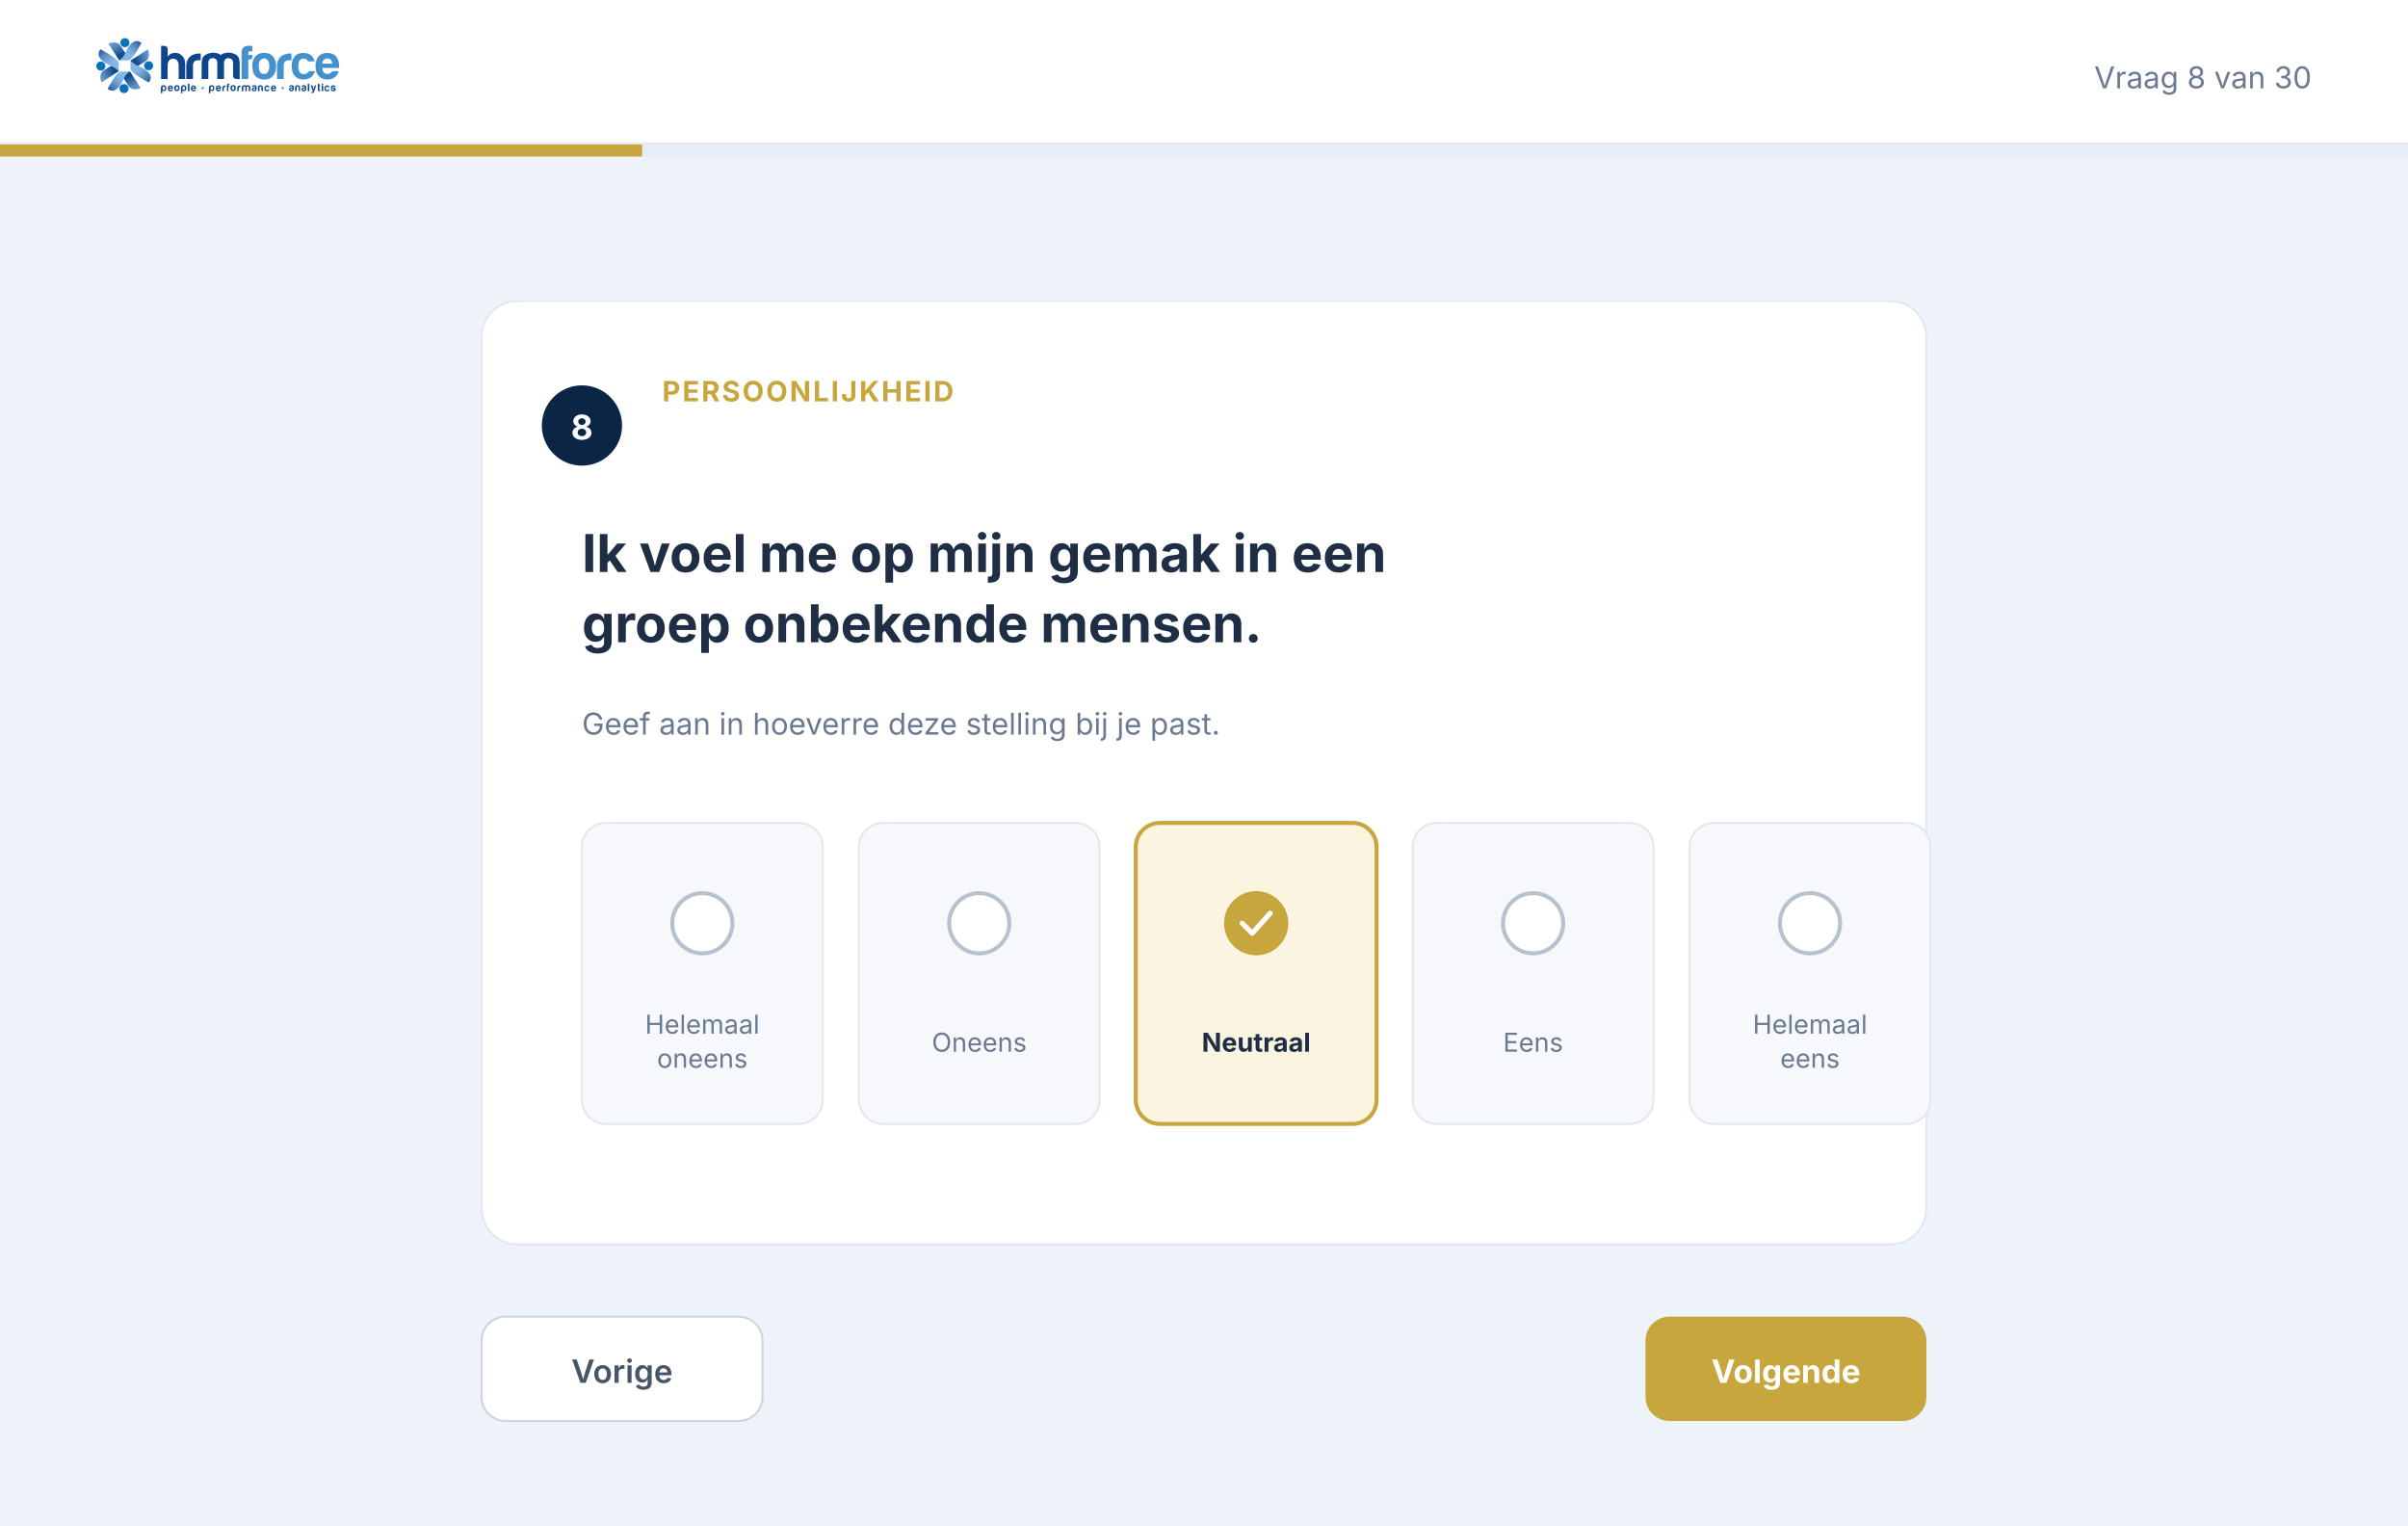
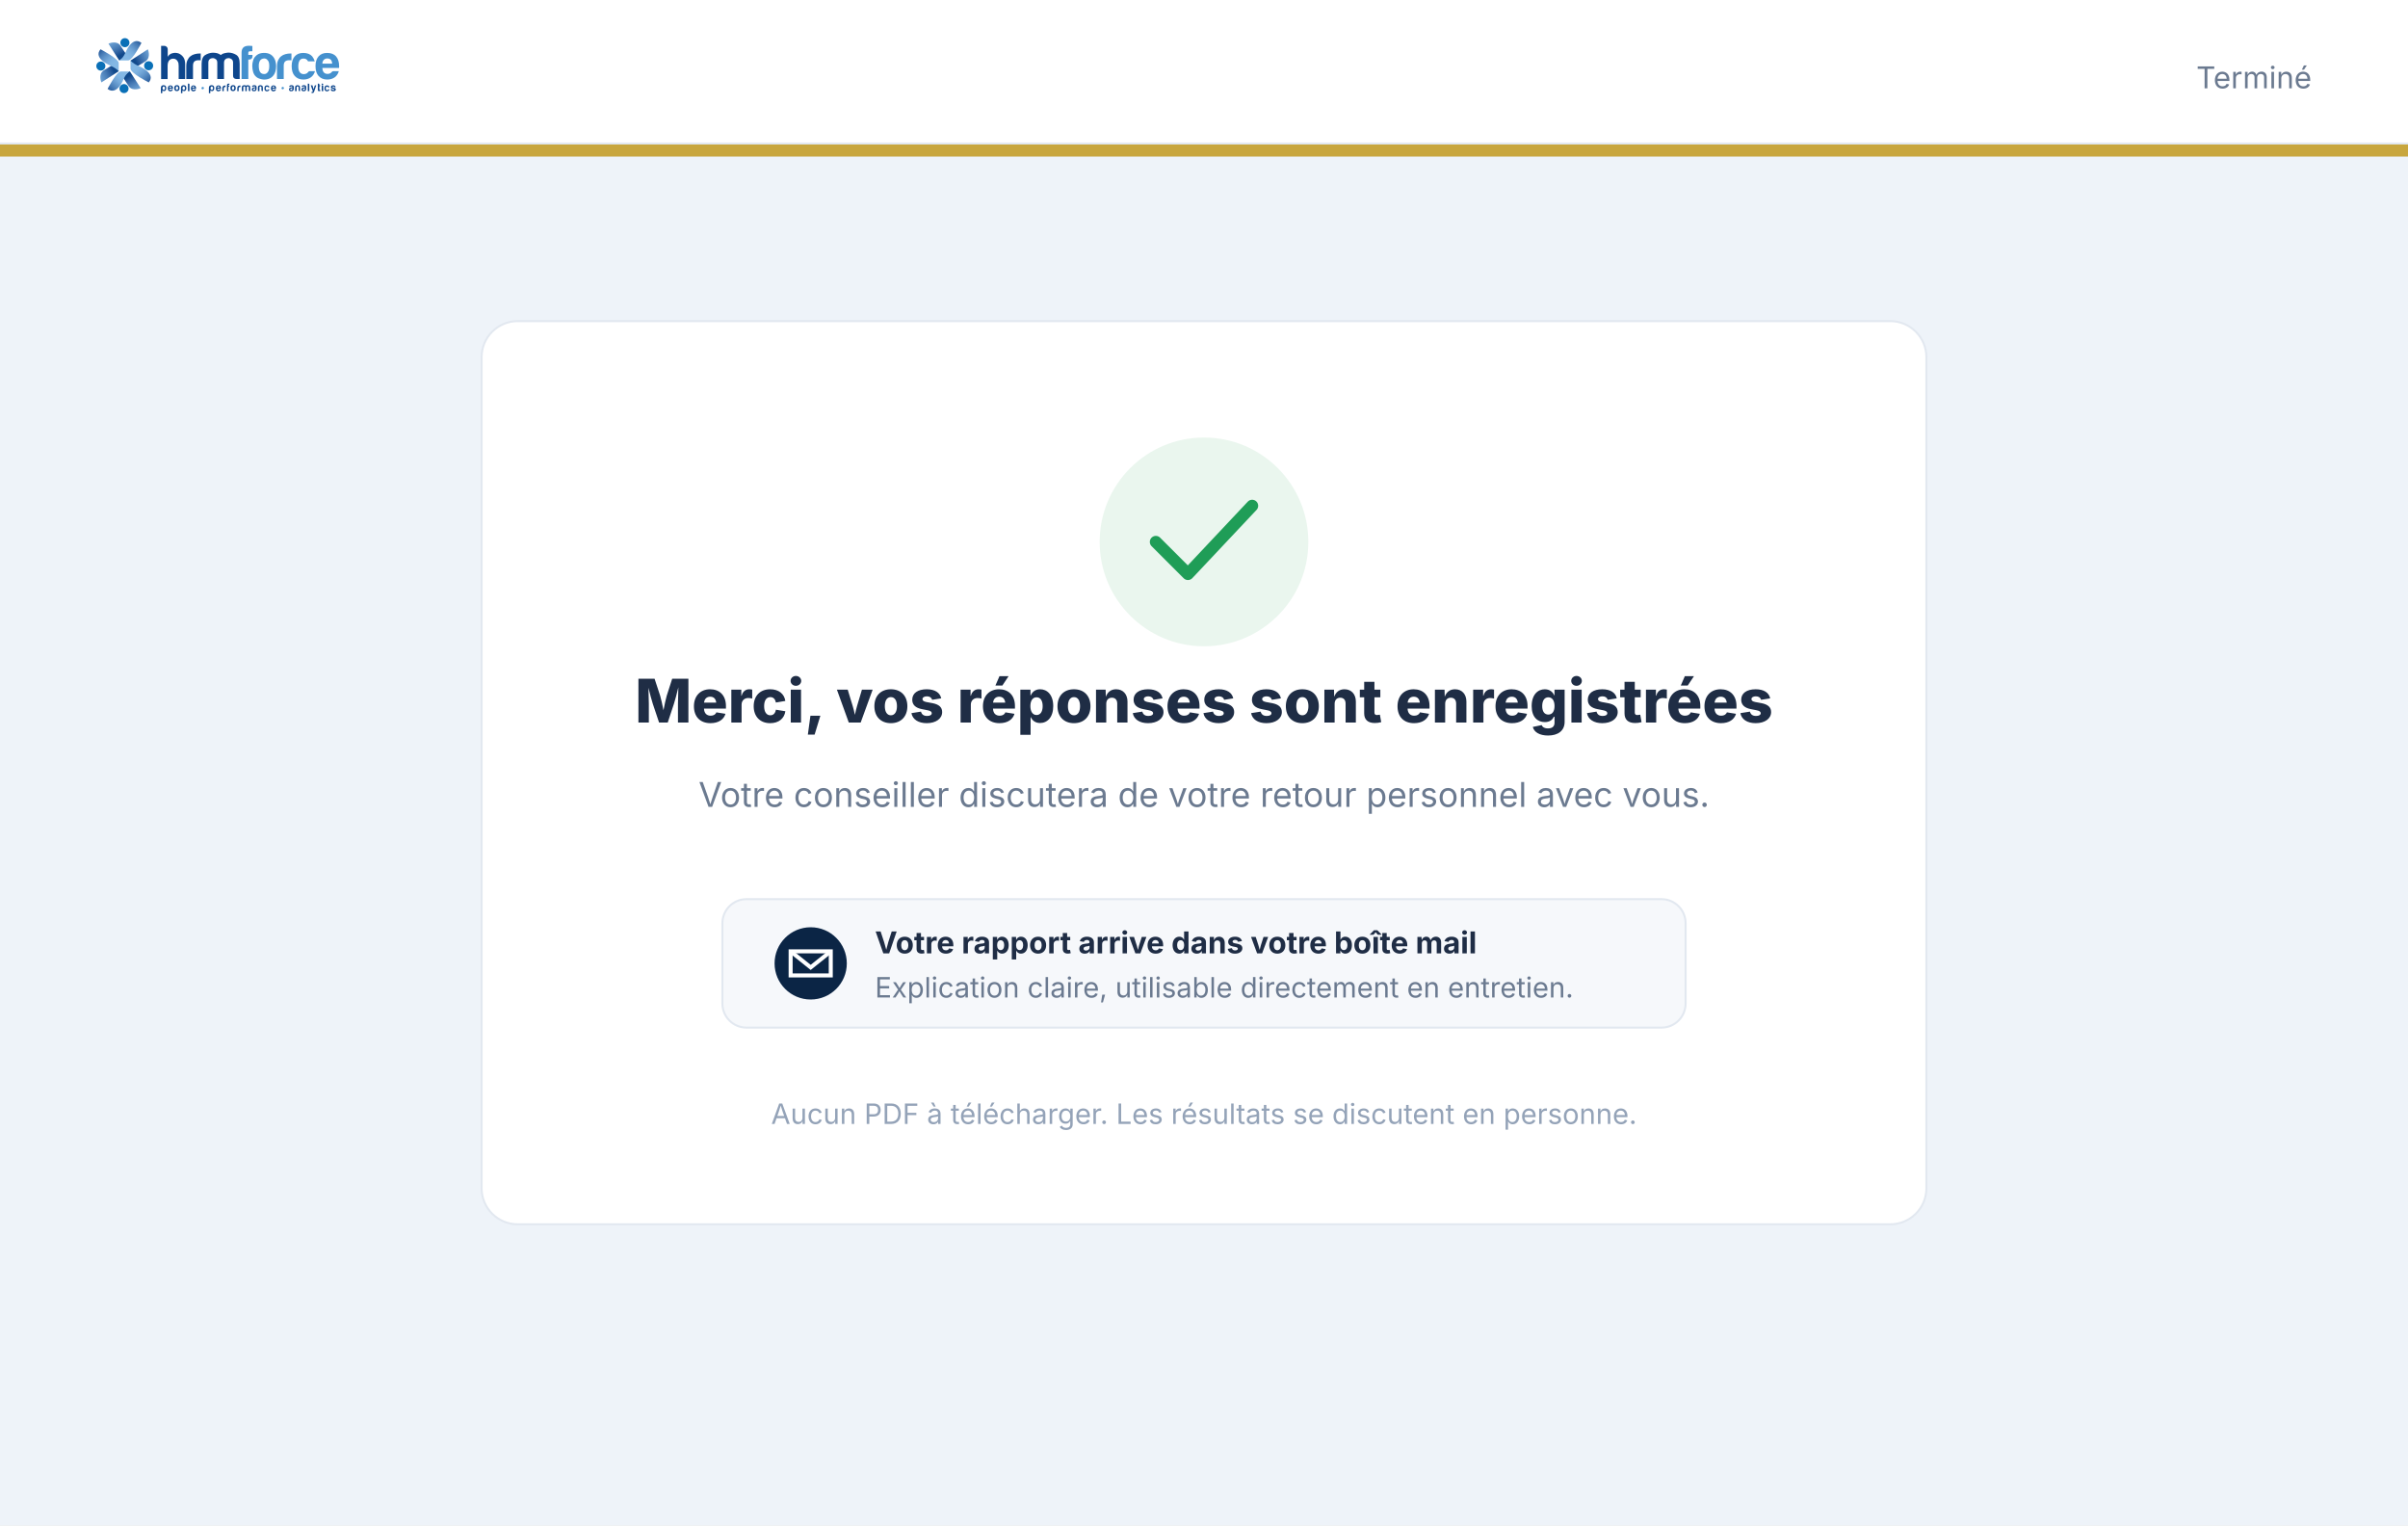
- <svg xmlns="http://www.w3.org/2000/svg" viewBox="0 0 1200 760" font-family="Inter, Segoe UI, Arial, sans-serif" role="img" aria-label="Voorbeeld van het vraagscherm van de hrmforce vragenlijst">
+ <svg xmlns="http://www.w3.org/2000/svg" viewBox="0 0 1200 760" font-family="Inter, Segoe UI, Arial, sans-serif" role="img" aria-label="Exemple de l'écran de fin du questionnaire hrmforce">
  <rect width="1200" height="760" fill="#EEF3F9" />
  <rect x="0" y="0" width="1200" height="72" fill="#FFFFFF" />
  <rect x="0" y="71" width="1200" height="1" fill="#E2E8F0" />
  <g transform="translate(48,19) scale(0.55)">
    <style type="text/css"> .st0{fill:#0E468C;} .st1{fill:#4591CE;} .st2{fill:url(#SVGID_1_);} .st3{fill:url(#SVGID_00000041267482969201277320000011676004090900070813_);} .st4{fill:url(#SVGID_00000144306899739107414480000012411539074238491052_);} .st5{fill:url(#SVGID_00000100347349085123008000000009338267687057571459_);} .st6{fill:#0A70B7;} .st7{fill:url(#SVGID_00000059277984011126092460000010400653105938874040_);} .st8{fill:url(#SVGID_00000088833721890740601420000012042617213019863223_);} .st9{fill:url(#SVGID_00000072260808754010315440000013491959279719050657_);} .st10{fill:url(#SVGID_00000000938048071514272790000013602773776282085567_);} </style>
    <g>
      <g>
        <path class="st0" d="M59.9,49.2c0,0.2-0.1,0.3-0.2,0.5c-0.1,0.1-0.3,0.2-0.5,0.2h-0.7V45c0-0.9,0.3-1.5,0.8-1.9 c0.5-0.3,1.1-0.5,1.7-0.5c0.3,0,0.7,0.1,1,0.2c0.3,0.1,0.6,0.3,0.8,0.5c0.4,0.5,0.6,1.2,0.6,2c0,0.8-0.2,1.5-0.6,2 c-0.4,0.5-0.9,0.7-1.5,0.7c-0.3,0-0.6-0.1-0.9-0.2c-0.3-0.1-0.5-0.3-0.6-0.6V49.2z M62.2,45.4c0-0.5-0.1-0.9-0.3-1.2 c-0.2-0.3-0.5-0.4-0.8-0.4c-0.4,0-0.6,0.1-0.8,0.4c-0.2,0.2-0.3,0.6-0.3,1.2c0,0.5,0.1,0.9,0.3,1.1c0.2,0.3,0.5,0.4,0.8,0.4 c0.3,0,0.6-0.1,0.8-0.4C62.1,46.2,62.2,45.9,62.2,45.4z" />
        <path class="st0" d="M68.4,46.4h1c-0.1,0.5-0.4,1-0.8,1.3c-0.4,0.3-0.9,0.5-1.5,0.5c-0.7,0-1.3-0.2-1.7-0.7 c-0.4-0.5-0.6-1.1-0.6-2c0-0.8,0.2-1.5,0.6-2c0.4-0.5,1-0.7,1.7-0.7c0.8,0,1.4,0.2,1.8,0.7c0.4,0.5,0.6,1.2,0.6,2 c0,0.1,0,0.1,0,0.1c0,0,0,0.1,0,0.1c0,0.1,0,0.1,0,0.1h-3.4c0,0.4,0.1,0.7,0.3,0.9c0.2,0.2,0.4,0.3,0.8,0.3c0.2,0,0.4,0,0.6-0.1 c0,0,0.1,0,0.1-0.1c0,0,0.1-0.1,0.1-0.1c0,0,0.1-0.1,0.1-0.2C68.2,46.4,68.3,46.4,68.4,46.4z M66.1,44.8h2c0-0.4-0.1-0.6-0.3-0.8 c-0.2-0.2-0.4-0.3-0.7-0.3c-0.3,0-0.5,0.1-0.7,0.3C66.2,44.2,66.1,44.5,66.1,44.8z" />
        <path class="st0" d="M71.4,47.5c-0.3-0.2-0.5-0.6-0.6-1c-0.1-0.4-0.2-0.8-0.2-1.2c0-0.4,0-0.7,0.1-1.1c0.1-0.4,0.3-0.6,0.5-0.9 c0.3-0.4,0.8-0.6,1.3-0.7c0.5-0.1,1,0,1.5,0.1c0.5,0.2,0.9,0.5,1.1,1c0.2,0.4,0.3,0.9,0.3,1.5c0,0.4,0,0.8-0.1,1.1 c-0.1,0.3-0.2,0.6-0.4,0.8c-0.3,0.4-0.7,0.7-1.2,0.8c-0.4,0.1-0.9,0.1-1.3,0C72,47.9,71.7,47.7,71.4,47.5z M72.4,44 c-0.3,0.3-0.4,0.7-0.4,1.3c0,0.6,0.1,1,0.3,1.2c0.1,0.1,0.2,0.2,0.4,0.3c0.2,0.1,0.4,0.1,0.6,0c0.2-0.1,0.4-0.2,0.5-0.4 c0.2-0.2,0.2-0.6,0.3-1.1c0-0.5-0.1-0.8-0.2-1.1c-0.2-0.2-0.3-0.4-0.5-0.5c-0.2-0.1-0.4-0.1-0.6,0C72.6,43.9,72.4,44,72.4,44z" />
        <path class="st0" d="M78.1,49.2c0,0.2-0.1,0.3-0.2,0.5c-0.1,0.1-0.3,0.2-0.5,0.2h-0.7V45c0-0.9,0.3-1.5,0.8-1.9 c0.5-0.3,1.1-0.5,1.7-0.5c0.3,0,0.7,0.1,1,0.2c0.3,0.1,0.6,0.3,0.8,0.5c0.4,0.5,0.6,1.2,0.6,2c0,0.8-0.2,1.5-0.6,2 c-0.4,0.5-0.9,0.7-1.5,0.7c-0.3,0-0.6-0.1-0.9-0.2c-0.3-0.1-0.5-0.3-0.6-0.6V49.2z M80.3,45.4c0-0.5-0.1-0.9-0.3-1.2 c-0.2-0.3-0.5-0.4-0.8-0.4c-0.4,0-0.6,0.1-0.8,0.4c-0.2,0.2-0.3,0.6-0.3,1.2c0,0.5,0.1,0.9,0.3,1.1c0.2,0.3,0.5,0.4,0.8,0.4 c0.3,0,0.6-0.1,0.8-0.4C80.2,46.2,80.3,45.9,80.3,45.4z" />
        <path class="st0" d="M83,41.2h0.7c0.2,0,0.3,0.1,0.5,0.2c0.1,0.1,0.2,0.3,0.2,0.5V48H83V41.2z" />
        <path class="st0" d="M89.3,46.4h1c-0.1,0.5-0.4,1-0.8,1.3c-0.4,0.3-0.9,0.5-1.5,0.5c-0.7,0-1.3-0.2-1.7-0.7 c-0.4-0.5-0.6-1.1-0.6-2c0-0.8,0.2-1.5,0.6-2c0.4-0.5,1-0.7,1.7-0.7c0.8,0,1.4,0.2,1.8,0.7c0.4,0.5,0.6,1.2,0.6,2 c0,0.1,0,0.1,0,0.1c0,0,0,0.1,0,0.1c0,0.1,0,0.1,0,0.1h-3.4c0,0.4,0.1,0.7,0.3,0.9c0.2,0.2,0.4,0.3,0.8,0.3c0.2,0,0.4,0,0.6-0.1 c0,0,0.1,0,0.1-0.1c0,0,0.1-0.1,0.1-0.1c0,0,0.1-0.1,0.1-0.2C89,46.4,89.1,46.4,89.3,46.4z M86.9,44.8h2c0-0.4-0.1-0.6-0.3-0.8 c-0.2-0.2-0.4-0.3-0.7-0.3c-0.3,0-0.5,0.1-0.7,0.3C87,44.2,86.9,44.5,86.9,44.8z" />
        <path class="st1" d="M95.3,45.3c0-0.6,0.5-1.1,1.1-1.1s1.1,0.5,1.1,1c0,0.6-0.5,1.1-1.1,1.1C95.7,46.4,95.3,45.9,95.3,45.3z" />
        <path class="st0" d="M103.4,49.2c0,0.2-0.1,0.3-0.2,0.5s-0.3,0.2-0.5,0.2h-0.7V45c0-0.9,0.3-1.5,0.8-1.9c0.5-0.3,1.1-0.5,1.7-0.5 c0.3,0,0.7,0.1,1,0.2c0.3,0.1,0.6,0.3,0.8,0.5c0.4,0.5,0.6,1.2,0.6,2c0,0.8-0.2,1.5-0.6,2c-0.4,0.5-0.9,0.7-1.5,0.7 c-0.3,0-0.6-0.1-0.9-0.2c-0.3-0.1-0.5-0.3-0.6-0.6V49.2z M105.7,45.4c0-0.5-0.1-0.9-0.3-1.2c-0.2-0.3-0.5-0.4-0.8-0.4 c-0.4,0-0.6,0.1-0.8,0.4c-0.2,0.2-0.3,0.6-0.3,1.2c0,0.5,0.1,0.9,0.3,1.1c0.2,0.3,0.5,0.4,0.8,0.4c0.3,0,0.6-0.1,0.8-0.4 C105.6,46.2,105.7,45.9,105.7,45.4z" />
        <path class="st0" d="M111.9,46.4h1c-0.1,0.5-0.4,1-0.8,1.3c-0.4,0.3-0.9,0.5-1.5,0.5c-0.7,0-1.3-0.2-1.7-0.7 c-0.4-0.5-0.6-1.1-0.6-2c0-0.8,0.2-1.5,0.6-2c0.4-0.5,1-0.7,1.7-0.7c0.8,0,1.4,0.2,1.8,0.7c0.4,0.5,0.6,1.2,0.6,2 c0,0.1,0,0.1,0,0.1c0,0,0,0.1,0,0.1c0,0.1,0,0.1,0,0.1h-3.4c0,0.4,0.1,0.7,0.3,0.9c0.2,0.2,0.4,0.3,0.8,0.3c0.2,0,0.4,0,0.6-0.1 c0,0,0.1,0,0.1-0.1c0,0,0.1-0.1,0.1-0.1c0,0,0.1-0.1,0.1-0.2C111.6,46.4,111.8,46.4,111.9,46.4z M109.6,44.8h2 c0-0.4-0.1-0.6-0.3-0.8c-0.2-0.2-0.4-0.3-0.7-0.3c-0.3,0-0.5,0.1-0.7,0.3C109.7,44.2,109.6,44.5,109.6,44.8z" />
        <path class="st0" d="M114.2,48v-2.5c0-0.5,0.1-0.9,0.2-1.3c0.2-0.3,0.4-0.6,0.6-0.8c0.2-0.2,0.5-0.3,0.9-0.4 c0.3-0.1,0.7-0.1,1-0.1c0,0,0.1,0,0.1,0c0,0,0.1,0,0.1,0v1.4h-0.5c-0.4,0-0.7,0.1-0.8,0.3c-0.2,0.2-0.3,0.5-0.3,0.9V48H114.2z" />
        <path class="st0" d="M118.4,48v-5.4c0-0.5,0.1-0.8,0.4-1.1c0.2-0.2,0.6-0.3,1.2-0.3c0.1,0,0.2,0,0.3,0c0.1,0,0.3,0,0.3,0v1.1h-0.4 c-0.2,0-0.3,0-0.4,0.1c-0.1,0.1-0.1,0.2-0.1,0.3v0.4h0.8v0.3c0,0.2-0.1,0.4-0.2,0.5c-0.1,0.1-0.3,0.2-0.5,0.2h-0.2V48H118.4z" />
        <path class="st0" d="M122.3,47.5c-0.3-0.2-0.5-0.6-0.6-1c-0.1-0.4-0.2-0.8-0.2-1.2c0-0.4,0-0.7,0.1-1.1c0.1-0.4,0.3-0.6,0.5-0.9 c0.3-0.4,0.8-0.6,1.3-0.7c0.5-0.1,1,0,1.5,0.1c0.5,0.2,0.9,0.5,1.1,1c0.2,0.4,0.3,0.9,0.3,1.5c0,0.4,0,0.8-0.1,1.1 c-0.1,0.3-0.2,0.6-0.4,0.8c-0.3,0.4-0.7,0.7-1.2,0.8c-0.4,0.1-0.9,0.1-1.3,0C123,47.9,122.6,47.7,122.3,47.5z M123.3,44 c-0.3,0.3-0.4,0.7-0.4,1.3c0,0.6,0.1,1,0.3,1.2c0.1,0.1,0.2,0.2,0.4,0.3c0.2,0.1,0.4,0.1,0.6,0c0.2-0.1,0.4-0.2,0.5-0.4 c0.2-0.2,0.2-0.6,0.3-1.1c0-0.5-0.1-0.8-0.2-1.1c-0.2-0.2-0.3-0.4-0.5-0.5c-0.2-0.1-0.4-0.1-0.6,0C123.5,43.9,123.4,44,123.3,44z" />
        <path class="st0" d="M127.7,48v-2.5c0-0.5,0.1-0.9,0.2-1.3c0.2-0.3,0.4-0.6,0.6-0.8c0.2-0.2,0.5-0.3,0.9-0.4s0.7-0.1,1-0.1 c0,0,0.1,0,0.1,0s0.1,0,0.1,0v1.4h-0.5c-0.4,0-0.7,0.1-0.8,0.3c-0.2,0.2-0.3,0.5-0.3,0.9V48H127.7z" />
        <path class="st0" d="M136.3,48H135v-3.1v-0.3c0-0.3-0.1-0.5-0.3-0.7c-0.2-0.1-0.4-0.2-0.6-0.2c-0.2,0-0.4,0.1-0.6,0.2 c-0.2,0.1-0.3,0.4-0.3,0.7V48h-1.4v-3.1c0-0.9,0.2-1.5,0.7-1.8c0.5-0.3,1-0.5,1.5-0.5c0.3,0,0.6,0,0.9,0.1 c0.3,0.1,0.5,0.2,0.8,0.4c0.2-0.2,0.4-0.3,0.7-0.4c0.3-0.1,0.5-0.1,0.8-0.1c0.6,0,1.1,0.2,1.6,0.5c0.5,0.3,0.7,0.9,0.7,1.8V48 h-0.7c-0.2,0-0.4-0.1-0.5-0.2c-0.1-0.1-0.2-0.3-0.2-0.5v-2.7c0-0.3-0.1-0.5-0.3-0.7c-0.2-0.1-0.4-0.2-0.6-0.2 c-0.2,0-0.4,0.1-0.6,0.2c-0.2,0.1-0.3,0.4-0.3,0.7v0.3V48z" />
        <path class="st0" d="M144.3,47.8c-0.3,0.1-0.6,0.2-0.9,0.3c-0.3,0-0.6,0-0.8,0c-0.5,0-0.9-0.1-1.2-0.4c-0.4-0.3-0.5-0.7-0.5-1.3 c0-0.5,0.2-0.9,0.5-1.2c0.3-0.2,0.7-0.4,1.2-0.5c0.1,0,0.1,0,0.2,0c0.1,0,0.2,0,0.3,0c0.6-0.1,0.9-0.2,0.9-0.5 c0-0.2-0.1-0.3-0.3-0.4c-0.2-0.1-0.4-0.1-0.6-0.1c-0.2,0-0.3,0-0.5,0.1c-0.1,0.1-0.2,0.2-0.3,0.3H141c0.1-0.4,0.2-0.7,0.5-1 c0.4-0.3,0.9-0.5,1.5-0.5c0.7,0,1.3,0.1,1.6,0.4c0.4,0.3,0.6,0.6,0.6,1.1v1.8c0,0.5-0.1,0.9-0.3,1.2 C144.8,47.4,144.6,47.6,144.3,47.8z M144,45.3c-0.2,0.1-0.4,0.2-0.8,0.3l-0.5,0.1c-0.2,0.1-0.4,0.2-0.5,0.3 c-0.1,0.1-0.1,0.3-0.1,0.4c0,0.2,0.1,0.4,0.2,0.5c0.1,0.1,0.3,0.2,0.5,0.2c0.4,0,0.7-0.1,0.9-0.3c0.2-0.2,0.3-0.5,0.3-0.9V45.3z" />
        <path class="st0" d="M151,48h-0.7c-0.2,0-0.4-0.1-0.5-0.2c-0.1-0.1-0.2-0.3-0.2-0.5v-2.7c0-0.3-0.1-0.5-0.3-0.7 c-0.2-0.1-0.4-0.2-0.6-0.2c-0.2,0-0.4,0.1-0.6,0.2c-0.2,0.1-0.3,0.4-0.3,0.7V48h-1.4v-3.1c0-0.9,0.2-1.5,0.7-1.8 c0.5-0.3,1-0.5,1.5-0.5c0.6,0,1.1,0.2,1.6,0.5c0.5,0.3,0.7,0.9,0.7,1.8V48z" />
        <path class="st0" d="M155.9,46.4h1c-0.1,0.5-0.4,1-0.8,1.3c-0.4,0.3-0.9,0.5-1.5,0.5c-0.7,0-1.3-0.2-1.7-0.7 c-0.4-0.5-0.6-1.1-0.6-2c0-0.8,0.2-1.5,0.6-2c0.4-0.5,1-0.7,1.7-0.7c0.8,0,1.4,0.2,1.8,0.7c0.2,0.3,0.4,0.6,0.5,1h-1.4 c-0.1-0.1-0.1-0.2-0.2-0.3c-0.2-0.2-0.4-0.3-0.7-0.3c-0.3,0-0.5,0.1-0.7,0.3c-0.2,0.3-0.4,0.7-0.4,1.3s0.1,1,0.4,1.3 c0.2,0.2,0.4,0.3,0.8,0.3c0.2,0,0.4,0,0.6-0.1c0,0,0.1,0,0.1-0.1c0,0,0.1-0.1,0.1-0.1c0,0,0.1-0.1,0.2-0.2 C155.7,46.4,155.8,46.4,155.9,46.4z" />
        <path class="st0" d="M161.8,46.4h1c-0.1,0.5-0.4,1-0.8,1.3c-0.4,0.3-0.9,0.5-1.5,0.5c-0.7,0-1.3-0.2-1.7-0.7 c-0.4-0.5-0.6-1.1-0.6-2c0-0.8,0.2-1.5,0.6-2c0.4-0.5,1-0.7,1.7-0.7c0.8,0,1.4,0.2,1.8,0.7c0.4,0.5,0.6,1.2,0.6,2 c0,0.1,0,0.1,0,0.1c0,0,0,0.1,0,0.1c0,0.1,0,0.1,0,0.1h-3.4c0,0.4,0.1,0.7,0.3,0.9c0.2,0.2,0.4,0.3,0.8,0.3c0.2,0,0.4,0,0.6-0.1 c0,0,0.1,0,0.1-0.1c0,0,0.1-0.1,0.1-0.1c0,0,0.1-0.1,0.1-0.2C161.5,46.4,161.7,46.4,161.8,46.4z M159.5,44.8h2 c0-0.4-0.1-0.6-0.3-0.8c-0.2-0.2-0.4-0.3-0.7-0.3c-0.3,0-0.5,0.1-0.7,0.3C159.6,44.2,159.5,44.5,159.5,44.8z" />
        <path class="st1" d="M167.8,45.3c0-0.6,0.5-1.1,1.1-1.1c0.6,0,1.1,0.5,1.1,1c0,0.6-0.5,1.1-1.1,1.1 C168.3,46.4,167.8,45.9,167.8,45.3z" />
        <path class="st0" d="M178,47.8c-0.3,0.1-0.6,0.2-0.9,0.3c-0.3,0-0.6,0-0.8,0c-0.5,0-0.9-0.1-1.2-0.4c-0.4-0.3-0.5-0.7-0.5-1.3 c0-0.5,0.2-0.9,0.5-1.2c0.3-0.2,0.7-0.4,1.2-0.5c0.1,0,0.1,0,0.2,0c0.1,0,0.2,0,0.3,0c0.6-0.1,0.9-0.2,0.9-0.5 c0-0.2-0.1-0.3-0.3-0.4c-0.2-0.1-0.4-0.1-0.6-0.1c-0.2,0-0.3,0-0.5,0.1s-0.2,0.2-0.3,0.3h-1.3c0.1-0.4,0.2-0.7,0.5-1 c0.4-0.3,0.9-0.5,1.5-0.5c0.7,0,1.3,0.1,1.6,0.4c0.4,0.3,0.6,0.6,0.6,1.1v1.8c0,0.5-0.1,0.9-0.3,1.2 C178.5,47.4,178.2,47.6,178,47.8z M177.6,45.3c-0.2,0.1-0.4,0.2-0.8,0.3l-0.5,0.1c-0.2,0.1-0.4,0.2-0.5,0.3 c-0.1,0.1-0.1,0.3-0.1,0.4c0,0.2,0.1,0.4,0.2,0.5c0.1,0.1,0.3,0.2,0.5,0.2c0.4,0,0.7-0.1,0.9-0.3c0.2-0.2,0.3-0.5,0.3-0.9V45.3z" />
        <path class="st0" d="M184.7,48H184c-0.2,0-0.4-0.1-0.5-0.2c-0.1-0.1-0.2-0.3-0.2-0.5v-2.7c0-0.3-0.1-0.5-0.3-0.7 c-0.2-0.1-0.4-0.2-0.6-0.2c-0.2,0-0.4,0.1-0.6,0.2c-0.2,0.1-0.3,0.4-0.3,0.7V48h-1.4v-3.1c0-0.9,0.2-1.5,0.7-1.8 c0.5-0.3,1-0.5,1.5-0.5c0.6,0,1.1,0.2,1.6,0.5c0.5,0.3,0.7,0.9,0.7,1.8V48z" />
        <path class="st0" d="M189.3,47.8c-0.3,0.1-0.6,0.2-0.9,0.3c-0.3,0-0.6,0-0.8,0c-0.5,0-0.9-0.1-1.2-0.4c-0.4-0.3-0.5-0.7-0.5-1.3 c0-0.5,0.2-0.9,0.5-1.2c0.3-0.2,0.7-0.4,1.2-0.5c0.1,0,0.1,0,0.2,0c0.1,0,0.2,0,0.3,0c0.6-0.1,0.9-0.2,0.9-0.5 c0-0.2-0.1-0.3-0.3-0.4c-0.2-0.1-0.4-0.1-0.6-0.1c-0.2,0-0.3,0-0.5,0.1s-0.2,0.2-0.3,0.3H186c0.1-0.4,0.2-0.7,0.5-1 c0.4-0.3,0.9-0.5,1.5-0.5c0.7,0,1.3,0.1,1.6,0.4c0.4,0.3,0.6,0.6,0.6,1.1v1.8c0,0.5-0.1,0.9-0.3,1.2 C189.8,47.4,189.6,47.6,189.3,47.8z M189,45.3c-0.2,0.1-0.4,0.2-0.8,0.3l-0.5,0.1c-0.2,0.1-0.4,0.2-0.5,0.3 c-0.1,0.1-0.1,0.3-0.1,0.4c0,0.2,0.1,0.4,0.2,0.5c0.1,0.1,0.3,0.2,0.5,0.2c0.4,0,0.7-0.1,0.9-0.3c0.2-0.2,0.3-0.5,0.3-0.9V45.3z" />
        <path class="st0" d="M191.6,41.2h0.7c0.2,0,0.3,0.1,0.5,0.2c0.1,0.1,0.2,0.3,0.2,0.5V48h-1.4V41.2z" />
        <path class="st0" d="M195,49.8v-1.1h0.4c0.3,0,0.5-0.1,0.6-0.2c0.2-0.1,0.2-0.3,0.1-0.6l-1.8-5.2h1.5l1.1,3.7l0.9-3.2 c0.1-0.3,0.3-0.5,0.6-0.5h0.9l-2,5.9c-0.2,0.4-0.4,0.7-0.6,0.9c-0.2,0.2-0.6,0.2-1.2,0.2c0,0-0.1,0-0.1,0s-0.1,0-0.1,0 c0,0-0.1,0-0.1,0C195.1,49.8,195,49.8,195,49.8z" />
        <path class="st0" d="M202.9,48c-0.4,0-0.9,0-1.4,0c-0.5,0-0.8-0.4-0.8-1v-5.8h0.7c0.2,0,0.3,0.1,0.5,0.2c0.1,0.1,0.2,0.3,0.2,0.5 v0.9h0.8V43c0,0.2-0.1,0.4-0.2,0.5c-0.1,0.1-0.3,0.2-0.5,0.2h-0.1v2.9c0,0.2,0.1,0.3,0.4,0.3h0.4V48z" />
        <path class="st0" d="M204.2,41.2h0.7c0.2,0,0.3,0.1,0.5,0.2c0.1,0.1,0.2,0.3,0.2,0.5v0.4h-1.4V41.2z M204.2,42.7h0.7 c0.2,0,0.3,0.1,0.5,0.2c0.1,0.1,0.2,0.3,0.2,0.5V48h-1.4V42.7z" />
        <path class="st0" d="M210.3,46.4h1c-0.1,0.5-0.4,1-0.8,1.3c-0.4,0.3-0.9,0.5-1.5,0.5c-0.7,0-1.3-0.2-1.7-0.7 c-0.4-0.5-0.6-1.1-0.6-2c0-0.8,0.2-1.5,0.6-2c0.4-0.5,1-0.7,1.7-0.7c0.8,0,1.4,0.2,1.8,0.7c0.2,0.3,0.4,0.6,0.5,1h-1.4 c-0.1-0.1-0.1-0.2-0.2-0.3c-0.2-0.2-0.4-0.3-0.7-0.3c-0.3,0-0.5,0.1-0.7,0.3c-0.2,0.3-0.4,0.7-0.4,1.3s0.1,1,0.4,1.3 c0.2,0.2,0.4,0.3,0.8,0.3c0.2,0,0.4,0,0.6-0.1c0,0,0.1,0,0.1-0.1c0,0,0.1-0.1,0.1-0.1c0,0,0.1-0.1,0.2-0.2 C210,46.4,210.1,46.4,210.3,46.4z" />
        <path class="st0" d="M212.4,46.2h1.3c0,0.3,0.1,0.5,0.3,0.6c0.2,0.1,0.5,0.2,0.8,0.2c0.2,0,0.4,0,0.6-0.1c0.2-0.1,0.2-0.2,0.2-0.4 c0-0.2-0.3-0.4-0.8-0.5c-0.2,0-0.4-0.1-0.5-0.1c-0.7-0.2-1.2-0.4-1.4-0.6c-0.3-0.2-0.4-0.5-0.4-0.9c0-0.5,0.2-0.9,0.6-1.2 c0.4-0.3,0.9-0.5,1.5-0.5c0.7,0,1.2,0.2,1.6,0.5c0.4,0.3,0.6,0.8,0.6,1.3H216c-0.2,0-0.4-0.1-0.6-0.3c-0.1-0.1-0.1-0.1-0.2-0.2 c-0.2-0.1-0.4-0.2-0.6-0.2c-0.3,0-0.5,0-0.6,0.1c-0.1,0.1-0.2,0.2-0.2,0.4c0,0.2,0.3,0.4,1,0.5c0.1,0,0.1,0,0.2,0.1 c0.1,0,0.1,0,0.2,0c0.7,0.2,1.1,0.4,1.4,0.6c0.2,0.2,0.4,0.5,0.4,0.9c0,0.6-0.2,1-0.6,1.3c-0.4,0.3-1,0.4-1.8,0.4 c-0.7,0-1.3-0.2-1.7-0.5C212.6,47.3,212.4,46.9,212.4,46.2L212.4,46.2z" />
      </g>
      <g>
        <g>
          <path class="st0" d="M73.3,20.4c-0.9-1.2-2.1-1.8-3.6-1.8c-1.6,0-2.9,0.6-3.8,1.7c-0.9,1.2-1.3,2.8-1.3,4.8v12h-5.9V7h3 c0.8,0,1.5,0.3,2.1,0.9c0.6,0.6,0.9,1.3,0.9,2.1v6.9c1-1.7,2.5-2.9,4.5-3.3c1.9-0.5,3.8-0.3,5.5,0.3c1.6,0.7,3,1.8,4.1,3.3 c1.1,1.5,1.7,3.6,1.7,6.3V37h-5.9V25c0-0.9-0.1-1.7-0.2-2.4C74.2,21.9,73.8,21.1,73.3,20.4z" />
          <path class="st0" d="M81.5,37V25.8c0-2.3,0.3-4.2,1-5.7c0.7-1.5,1.6-2.8,2.8-3.7c1.1-0.9,2.4-1.5,3.9-1.9c1.5-0.4,3-0.6,4.6-0.6 c0.1,0,0.3,0,0.4,0s0.3,0,0.4,0V20h-2c-1.7,0-2.9,0.4-3.8,1.2c-0.8,0.8-1.2,2.1-1.2,3.8v12H81.5z" />
          <path class="st0" d="M115.6,37h-6V23.4v-1.2c0-1.4-0.4-2.4-1.3-3.1c-0.8-0.6-1.8-1-2.8-1c-1,0-2,0.3-2.8,1 c-0.8,0.6-1.2,1.7-1.2,3.1V37h-6.1V23.4c0-4,1-6.6,3.1-8c2.1-1.3,4.4-2.1,6.9-2.2c1.3,0,2.6,0.1,3.9,0.4c1.3,0.3,2.4,0.9,3.5,1.7 c0.9-0.8,1.9-1.3,3.1-1.6c1.2-0.3,2.4-0.5,3.7-0.6c2.6,0,4.9,0.7,7.1,2c2.2,1.3,3.2,4,3.2,8.1V37h-3.1c-0.9,0-1.6-0.3-2.1-0.8 c-0.6-0.6-0.8-1.3-0.8-2.1V22.2c0-1.4-0.4-2.4-1.3-3.1c-0.8-0.6-1.8-1-2.8-1s-2,0.3-2.8,1c-0.8,0.6-1.3,1.7-1.3,3.1v1.2V37z" />
          <path class="st1" d="M131.6,37V13.1c0-2.1,0.6-3.7,1.7-4.7c1-1,2.8-1.5,5.2-1.5c0.6,0,1,0,1.4,0.1c0.6,0,1.1,0,1.5,0.1v4.8h-1.6 c-0.8,0-1.4,0.1-1.7,0.3c-0.3,0.2-0.4,0.7-0.4,1.4v1.6h3.8v1.3c0,0.9-0.3,1.6-0.9,2.1c-0.6,0.6-1.3,0.8-2,0.8h-0.9V37H131.6z" />
          <path class="st1" d="M144.7,34.9c-1.2-1-2.1-2.5-2.6-4.2c-0.5-1.8-0.8-3.6-0.8-5.5c0-1.6,0.2-3.1,0.7-4.7 c0.4-1.6,1.1-2.9,2.1-3.9c1.5-1.7,3.5-2.8,5.9-3.1c2.4-0.3,4.5-0.1,6.5,0.6c2.2,0.9,3.8,2.4,4.9,4.5c1,1.9,1.5,4.2,1.5,6.7 c0,1.9-0.2,3.5-0.6,4.8c-0.4,1.3-0.9,2.5-1.6,3.4c-1.4,1.9-3.2,3.1-5.3,3.6c-1.9,0.5-3.9,0.6-5.8,0.1 C147.4,36.7,145.8,36,144.7,34.9z M148.9,19.6c-1.2,1.3-1.8,3.3-1.7,6c0.1,2.7,0.6,4.5,1.5,5.5c0.3,0.5,1,0.9,1.8,1.2 c0.9,0.3,1.8,0.3,2.7,0.1c0.9-0.3,1.7-0.9,2.4-2c0.7-1,1.1-2.7,1.1-5.1c0-2.1-0.3-3.7-1-4.7c-0.7-1-1.4-1.7-2.3-2 c-0.9-0.3-1.7-0.3-2.6,0S149.3,19.2,148.9,19.6z" />
          <path class="st1" d="M163.7,37V25.8c0-2.3,0.3-4.2,1-5.7c0.7-1.5,1.6-2.8,2.8-3.7c1.1-0.9,2.4-1.5,3.9-1.9c1.5-0.4,3-0.6,4.6-0.6 c0.1,0,0.3,0,0.4,0c0.2,0,0.3,0,0.4,0V20h-2c-1.7,0-2.9,0.4-3.8,1.2c-0.8,0.8-1.2,2.1-1.2,3.8v12H163.7z" />
          <path class="st1" d="M193.7,29.9h4.4c-0.6,2.4-1.9,4.3-3.7,5.6c-1.8,1.3-4.1,2-6.8,2c-3.3,0-5.9-1.1-7.8-3.2 c-1.9-2.1-2.8-5.1-2.8-9c0-3.7,0.9-6.6,2.7-8.7c1.9-2.2,4.5-3.2,7.8-3.2c3.5,0,6.2,1,8.1,3.1c1,1.3,1.8,2.8,2.3,4.5h-6.1 c-0.3-0.6-0.6-1-0.9-1.3c-0.8-0.8-1.8-1.2-3.2-1.2c-1.3,0-2.3,0.4-3.1,1.2c-1,1.2-1.6,3.1-1.6,5.8c0,2.7,0.5,4.6,1.6,5.7 c0.8,0.9,1.9,1.4,3.4,1.4c1,0,1.8-0.2,2.5-0.6c0.2-0.1,0.3-0.2,0.5-0.3c0.1-0.1,0.3-0.3,0.5-0.5c0.1-0.2,0.3-0.4,0.7-0.7 C192.5,30,193,29.9,193.7,29.9z" />
          <path class="st1" d="M215.3,29.9h4.4c-0.6,2.4-1.9,4.3-3.7,5.6c-1.8,1.3-4.1,2-6.8,2c-3.3,0-5.9-1.1-7.8-3.2 c-1.9-2.1-2.8-5.1-2.8-9c0-3.7,0.9-6.6,2.7-8.7c1.9-2.2,4.5-3.2,7.8-3.2c3.5,0,6.2,1,8.1,3.1c1.9,2.2,2.8,5.2,2.8,9 c0,0.2,0,0.4,0,0.6c0,0.2,0,0.3,0,0.3c0,0.3,0,0.5-0.1,0.6h-15.1c0.1,1.8,0.5,3.1,1.3,4c0.8,0.9,1.9,1.4,3.4,1.4 c1,0,1.8-0.2,2.5-0.6c0.2-0.1,0.3-0.2,0.5-0.3c0.1-0.1,0.3-0.3,0.5-0.5c0.1-0.2,0.3-0.4,0.7-0.7C214,30,214.6,29.9,215.3,29.9z M204.8,23.1h8.9c-0.1-1.6-0.5-2.7-1.2-3.5c-0.8-0.8-1.8-1.2-3.2-1.2c-1.3,0-2.3,0.4-3.1,1.2C205.3,20.4,204.9,21.6,204.8,23.1z" />
        </g>
      </g>
      <g>
        <linearGradient id="SVGID_1_" gradientUnits="userSpaceOnUse" x1="269.058" y1="-33.96" x2="244.245" y2="-13.046" gradientTransform="matrix(0.1802 -0.7132 0.719 0.148 5.1692 231.5801)">
          <stop offset="0" style="stop-color:#11498B" />
          <stop offset="0.134" style="stop-color:#2B5E9E" />
          <stop offset="0.323" style="stop-color:#487CB6" />
          <stop offset="0.509" style="stop-color:#6195CA" />
          <stop offset="0.687" style="stop-color:#74A8D9" />
          <stop offset="0.854" style="stop-color:#80B4E2" />
          <stop offset="1" style="stop-color:#84B8E5" />
        </linearGradient>
        <path class="st2" d="M40.2,45.3c0,0-7.2,3.4-10.9-1.8l-5.2-8c0,0,4.9-5.4,6.3-5.4L40.2,45.3z" />
        <linearGradient id="SVGID_00000177453826184911420550000004482426704577864588_" gradientUnits="userSpaceOnUse" x1="277.832" y1="81.513" x2="281.783" y2="109.16" gradientTransform="matrix(-0.4519 -0.553 0.5583 -0.4459 89.9572 238.7165)">
          <stop offset="0" style="stop-color:#11498B" />
          <stop offset="0.134" style="stop-color:#2B5E9E" />
          <stop offset="0.323" style="stop-color:#487CB6" />
          <stop offset="0.509" style="stop-color:#6195CA" />
          <stop offset="0.687" style="stop-color:#74A8D9" />
          <stop offset="0.854" style="stop-color:#80B4E2" />
          <stop offset="1" style="stop-color:#84B8E5" />
        </linearGradient>
        <path style="fill:url(#SVGID_00000177453826184911420550000004482426704577864588_);" d="M10.2,46c0,0,8.1-15.9,12-15.8l8.1,0 c0,0-2.8,0.8-5.5,6.7C24.9,36.8,19,52.6,10.2,46z" />
        <g>
          <linearGradient id="SVGID_00000052093404776364732160000007170217534415376011_" gradientUnits="userSpaceOnUse" x1="130.088" y1="311.549" x2="105.355" y2="332.395" gradientTransform="matrix(-0.1802 0.7132 -0.719 -0.148 269.3591 -31.1578)">
            <stop offset="0" style="stop-color:#11498B" />
            <stop offset="0.134" style="stop-color:#2B5E9E" />
            <stop offset="0.323" style="stop-color:#487CB6" />
            <stop offset="0.509" style="stop-color:#6195CA" />
            <stop offset="0.687" style="stop-color:#74A8D9" />
            <stop offset="0.854" style="stop-color:#80B4E2" />
            <stop offset="1" style="stop-color:#84B8E5" />
          </linearGradient>
          <path style="fill:url(#SVGID_00000052093404776364732160000007170217534415376011_);" d="M11,5c0,0,7.2-3.4,10.9,1.8l5.2,8 c0,0-5,5.4-6.4,5.4L11,5z" />
          <linearGradient id="SVGID_00000087381027486974030150000013365315481581006256_" gradientUnits="userSpaceOnUse" x1="-81.699" y1="190.55" x2="-77.745" y2="218.226" gradientTransform="matrix(0.4519 0.553 -0.5583 0.4459 184.5719 -38.2942)">
            <stop offset="0" style="stop-color:#11498B" />
            <stop offset="0.134" style="stop-color:#2B5E9E" />
            <stop offset="0.323" style="stop-color:#487CB6" />
            <stop offset="0.509" style="stop-color:#6195CA" />
            <stop offset="0.687" style="stop-color:#74A8D9" />
            <stop offset="0.854" style="stop-color:#80B4E2" />
            <stop offset="1" style="stop-color:#84B8E5" />
          </linearGradient>
          <path style="fill:url(#SVGID_00000087381027486974030150000013365315481581006256_);" d="M40.9,4.3c0,0-8,15.8-12,15.9l-8.2,0 c0,0,2.8-0.8,5.5-6.7C26.3,13.4,32.2-2.4,40.9,4.3z" />
          <path class="st6" d="M30,4.1c0,2.3-1.8,4.1-4.1,4.1c-2.3,0-4.1-1.8-4.1-4.1c0-2.3,1.8-4.1,4.1-4.1C28.2,0,30,1.8,30,4.1z" />
        </g>
        <path class="st6" d="M29.2,45.7c0,2.3-1.8,4.1-4.1,4.1c-2.3,0-4.1-1.8-4.1-4.1c0-2.3,1.8-4.1,4.1-4.1 C27.4,41.6,29.2,43.5,29.2,45.7z" />
        <g>
          <linearGradient id="SVGID_00000156580592513644281620000015722594166023263888_" gradientUnits="userSpaceOnUse" x1="208.298" y1="-5.744" x2="182.784" y2="15.761" gradientTransform="matrix(-0.7075 -0.2013 0.1694 -0.7143 183.7788 58.7082)">
            <stop offset="0" style="stop-color:#11498B" />
            <stop offset="0.134" style="stop-color:#2B5E9E" />
            <stop offset="0.323" style="stop-color:#487CB6" />
            <stop offset="0.509" style="stop-color:#6195CA" />
            <stop offset="0.687" style="stop-color:#74A8D9" />
            <stop offset="0.854" style="stop-color:#80B4E2" />
            <stop offset="1" style="stop-color:#84B8E5" />
          </linearGradient>
          <path style="fill:url(#SVGID_00000156580592513644281620000015722594166023263888_);" d="M46.7,10.1c0,0,3.2,7.3-2.1,10.9l-8.2,5 c0,0-5.5-4.4-5.4-5.7L46.7,10.1z" />
          <linearGradient id="SVGID_00000132046858508216288560000012615281538341019794_" gradientUnits="userSpaceOnUse" x1="214.239" y1="46.295" x2="218.128" y2="73.508" gradientTransform="matrix(-0.5955 0.432 -0.457 -0.5745 199.068 -25.3704)">
            <stop offset="0" style="stop-color:#11498B" />
            <stop offset="0.134" style="stop-color:#2B5E9E" />
            <stop offset="0.323" style="stop-color:#487CB6" />
            <stop offset="0.509" style="stop-color:#6195CA" />
            <stop offset="0.687" style="stop-color:#74A8D9" />
            <stop offset="0.854" style="stop-color:#80B4E2" />
            <stop offset="1" style="stop-color:#84B8E5" />
          </linearGradient>
          <path style="fill:url(#SVGID_00000132046858508216288560000012615281538341019794_);" d="M47.5,40.1c0,0-16.7-8.3-16.5-12.6v-7.3 c0,0,0.9,2,7.1,5C38.2,25.1,54.7,31.7,47.5,40.1z" />
          <path class="st6" d="M51.5,25c0-2.3-1.8-4.1-4.1-4.1c-2.3,0-4.1,1.8-4.1,4.1c0,2.3,1.8,4.1,4.1,4.1C49.7,29.1,51.5,27.3,51.5,25z " />
        </g>
        <g>
          <linearGradient id="SVGID_00000162339224336054637460000010430758673179698091_" gradientUnits="userSpaceOnUse" x1="0.575" y1="59.678" x2="-24.953" y2="81.195" gradientTransform="matrix(0.7075 0.2013 -0.1694 0.7143 25.5608 -13.4076)">
            <stop offset="0" style="stop-color:#11498B" />
            <stop offset="0.134" style="stop-color:#2B5E9E" />
            <stop offset="0.323" style="stop-color:#487CB6" />
            <stop offset="0.509" style="stop-color:#6195CA" />
            <stop offset="0.687" style="stop-color:#74A8D9" />
            <stop offset="0.854" style="stop-color:#80B4E2" />
            <stop offset="1" style="stop-color:#84B8E5" />
          </linearGradient>
          <path style="fill:url(#SVGID_00000162339224336054637460000010430758673179698091_);" d="M4.6,40.1c0,0-3.2-7.3,2.1-10.9l8.2-5 c0,0,5.5,4.4,5.4,5.8L4.6,40.1z" />
          <linearGradient id="SVGID_00000137104354660818977830000010000540163225977016_" gradientUnits="userSpaceOnUse" x1="41.772" y1="-74.845" x2="45.668" y2="-47.582" gradientTransform="matrix(0.5955 -0.432 0.457 0.5745 10.2739 70.6707)">
            <stop offset="0" style="stop-color:#11498B" />
            <stop offset="0.134" style="stop-color:#2B5E9E" />
            <stop offset="0.323" style="stop-color:#487CB6" />
            <stop offset="0.509" style="stop-color:#6195CA" />
            <stop offset="0.687" style="stop-color:#74A8D9" />
            <stop offset="0.854" style="stop-color:#80B4E2" />
            <stop offset="1" style="stop-color:#84B8E5" />
          </linearGradient>
          <path style="fill:url(#SVGID_00000137104354660818977830000010000540163225977016_);" d="M3.8,10.1c0,0,16.9,8.7,16.5,12.6l0,7.4 c0,0-1-2.1-7.2-5C13.1,25.1-3.4,18.5,3.8,10.1z" />
          <path class="st6" d="M8.2,25.3c0,2.3-1.8,4.1-4.1,4.1c-2.3,0-4.1-1.8-4.1-4.1c0-2.3,1.8-4.1,4.1-4.1C6.4,21.2,8.2,23,8.2,25.3z" />
        </g>
      </g>
    </g>
  </g>
-   <text x="1152" y="44" text-anchor="end" font-size="15" fill="#6B7A90">Vraag 8 van 30</text>
+   <text x="1152" y="44" text-anchor="end" font-size="15" fill="#6B7A90">Terminé</text>
  <rect x="0" y="72" width="1200" height="6" fill="#E7EDF4" />
-   <rect x="0" y="72" width="320" height="6" fill="#C8A63E" />
-   <rect x="240" y="150" width="720" height="470" rx="18" fill="#FFFFFF" stroke="#E2E8F0" />
-   <circle cx="290" cy="212" r="20" fill="#0B2545" />
-   <text x="290" y="219" text-anchor="middle" font-size="17" font-weight="700" fill="#FFFFFF">8</text>
-   <text x="330" y="200" font-size="14" font-weight="700" letter-spacing="1" fill="#C8A63E">PERSOONLIJKHEID</text>
-   <text x="290" y="285" font-size="26" font-weight="700" fill="#1F2D45">Ik voel me op mijn gemak in een</text>
-   <text x="290" y="320" font-size="26" font-weight="700" fill="#1F2D45">groep onbekende mensen.</text>
-   <text x="290" y="366" font-size="15" fill="#6B7A90">Geef aan in hoeverre deze stelling bij je past.</text>
-   <g>
-     <rect x="290" y="410" width="120" height="150" rx="12" fill="#F6F8FB" stroke="#E2E8F0" />
-     <rect x="428" y="410" width="120" height="150" rx="12" fill="#F6F8FB" stroke="#E2E8F0" />
-     <rect x="566" y="410" width="120" height="150" rx="12" fill="#FBF4E1" stroke="#C8A63E" stroke-width="2" />
-     <rect x="704" y="410" width="120" height="150" rx="12" fill="#F6F8FB" stroke="#E2E8F0" />
-     <rect x="842" y="410" width="120" height="150" rx="12" fill="#F6F8FB" stroke="#E2E8F0" />
-     <circle cx="350" cy="460" r="15" fill="#FFFFFF" stroke="#B7C2D0" stroke-width="2" />
-     <circle cx="488" cy="460" r="15" fill="#FFFFFF" stroke="#B7C2D0" stroke-width="2" />
-     <circle cx="626" cy="460" r="15" fill="#C8A63E" stroke="#C8A63E" stroke-width="2" />
-     <path d="M619 460 l5 5 l9 -10" fill="none" stroke="#FFFFFF" stroke-width="2.5" stroke-linecap="round" stroke-linejoin="round" />
-     <circle cx="764" cy="460" r="15" fill="#FFFFFF" stroke="#B7C2D0" stroke-width="2" />
-     <circle cx="902" cy="460" r="15" fill="#FFFFFF" stroke="#B7C2D0" stroke-width="2" />
-     <text x="350" y="515" text-anchor="middle" font-size="13" fill="#6B7A90">Helemaal</text>
-     <text x="350" y="532" text-anchor="middle" font-size="13" fill="#6B7A90">oneens</text>
-     <text x="488" y="524" text-anchor="middle" font-size="13" fill="#6B7A90">Oneens</text>
-     <text x="626" y="524" text-anchor="middle" font-size="13" font-weight="700" fill="#1F2D45">Neutraal</text>
-     <text x="764" y="524" text-anchor="middle" font-size="13" fill="#6B7A90">Eens</text>
-     <text x="902" y="515" text-anchor="middle" font-size="13" fill="#6B7A90">Helemaal</text>
-     <text x="902" y="532" text-anchor="middle" font-size="13" fill="#6B7A90">eens</text>
-   </g>
-   <rect x="240" y="656" width="140" height="52" rx="12" fill="#FFFFFF" stroke="#CBD5E1" />
-   <text x="310" y="689" text-anchor="middle" font-size="16" font-weight="600" fill="#475569">Vorige</text>
-   <rect x="820" y="656" width="140" height="52" rx="12" fill="#C8A63E" />
-   <text x="890" y="689" text-anchor="middle" font-size="16" font-weight="700" fill="#FFFFFF">Volgende</text>
+   <rect x="0" y="72" width="1200" height="6" fill="#C8A63E" />
+   <rect x="240" y="160" width="720" height="450" rx="18" fill="#FFFFFF" stroke="#E2E8F0" />
+   <circle cx="600" cy="270" r="52" fill="#EAF6EE" />
+   <path d="M576 270 l16 16 l32 -34" fill="none" stroke="#1F9D57" stroke-width="6" stroke-linecap="round" stroke-linejoin="round" />
+   <text x="600" y="360" text-anchor="middle" font-size="30" font-weight="800" fill="#1F2D45">Merci, vos réponses sont enregistrées</text>
+   <text x="600" y="402" text-anchor="middle" font-size="17" fill="#6B7A90">Votre conseiller discutera de votre retour personnel avec vous.</text>
+   <rect x="360" y="448" width="480" height="64" rx="12" fill="#F6F8FB" stroke="#E2E8F0" />
+   <circle cx="404" cy="480" r="18" fill="#0B2545" />
+   <path d="M394 474 h20 v12 h-20 z" fill="none" stroke="#FFFFFF" stroke-width="2" />
+   <path d="M394 474 l10 8 l10 -8" fill="none" stroke="#FFFFFF" stroke-width="2" />
+   <text x="436" y="475" font-size="15" font-weight="700" fill="#1F2D45">Votre rapport arrive dans votre boîte mail</text>
+   <text x="436" y="497" font-size="14" fill="#6B7A90">Explication claire, utilisable directement en entretien.</text>
+   <text x="600" y="560" text-anchor="middle" font-size="14" fill="#94A3B8">Aucun PDF à télécharger. Les résultats se discutent en personne.</text>
</svg>
